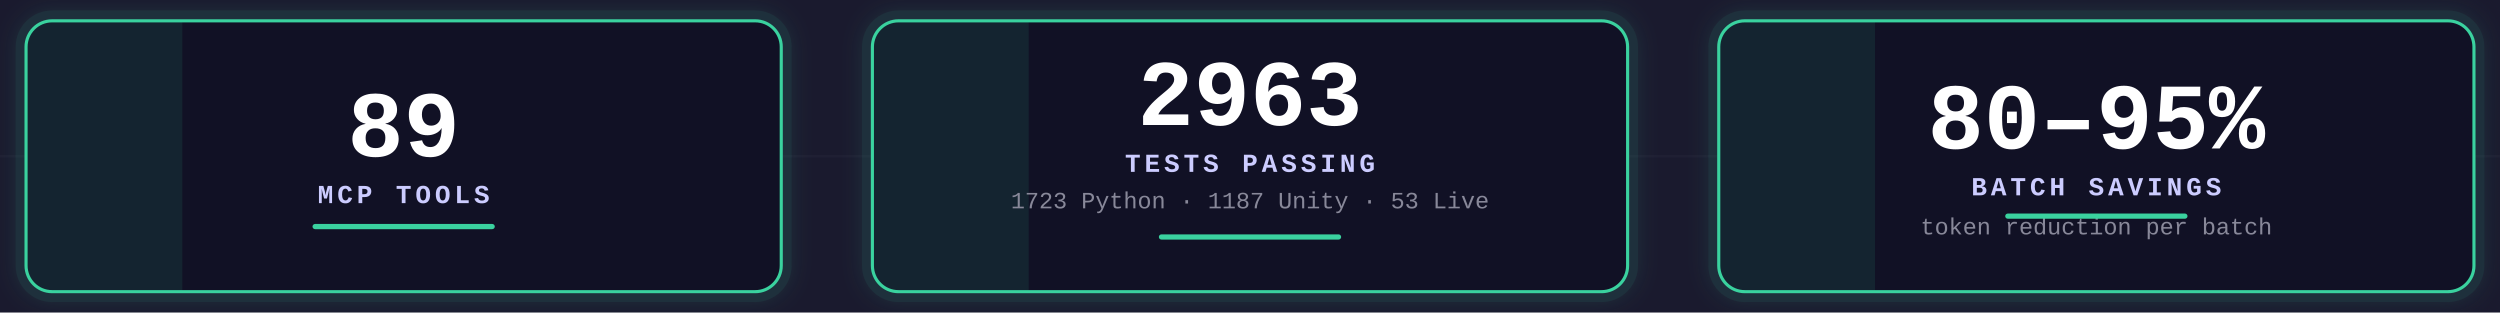
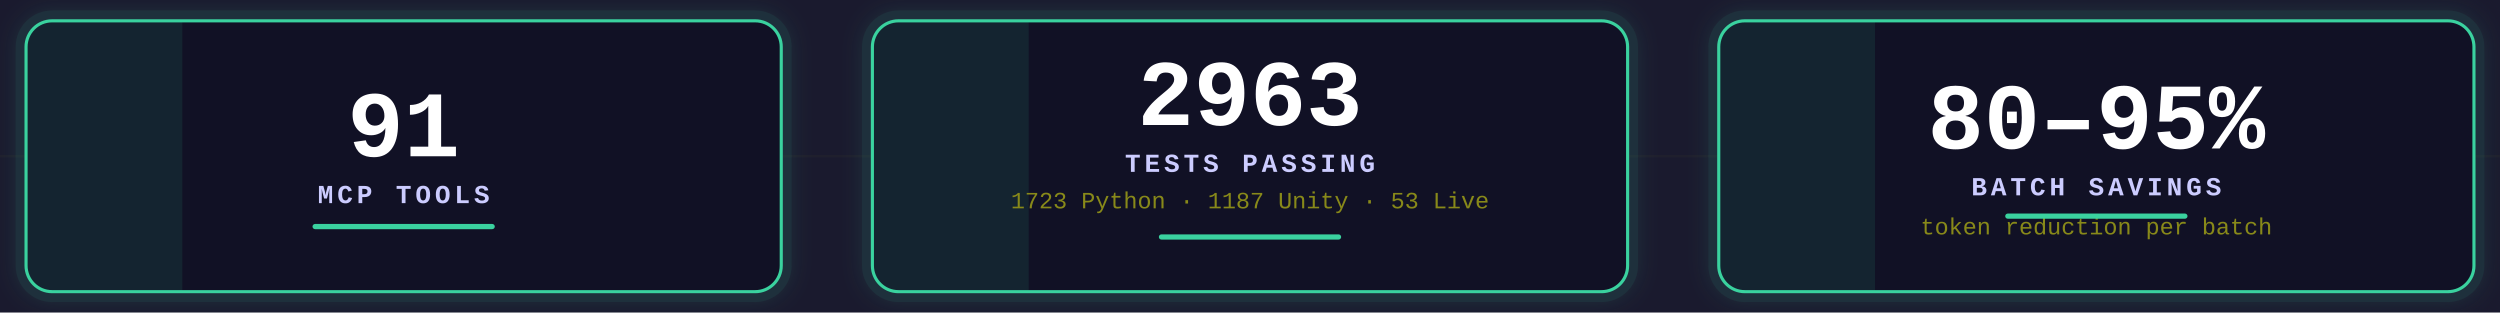
- <svg xmlns="http://www.w3.org/2000/svg" viewBox="0 0 960 120" width="960" height="120" role="img" aria-label="Unity MCP stats: 89 MCP Tools, 2963 Tests (1723 Python + 1187 Unity + 53 Live), 80-95% Batch Savings">
+ <svg xmlns="http://www.w3.org/2000/svg" viewBox="0 0 960 120" width="960" height="120" role="img" aria-label="Unity MCP stats: 91 MCP Tools, 2963 Tests (1723 Python + 1187 Unity + 53 Live), 80-95% Batch Savings">
  <defs>
    <filter id="sg" x="-25%" y="-30%" width="150%" height="160%">
      <feGaussianBlur stdDeviation="4" result="b" />
      <feMerge>
        <feMergeNode in="b" />
        <feMergeNode in="SourceGraphic" />
      </feMerge>
    </filter>
    <clipPath id="c1">
      <rect x="10" y="8" width="290" height="104" rx="10" />
    </clipPath>
    <clipPath id="c2">
      <rect x="335" y="8" width="290" height="104" rx="10" />
    </clipPath>
    <clipPath id="c3">
      <rect x="660" y="8" width="290" height="104" rx="10" />
    </clipPath>
  </defs>
  <rect width="960" height="120" fill="#1a1a2e" />
-   <line x1="0" y1="60" x2="960" y2="60" stroke="#888899" stroke-opacity="0.05" stroke-width="1" />
+   <line x1="0" y1="60" x2="960" y2="60" stroke="#888919" stroke-opacity="0.05" stroke-width="1" />
  <rect x="10" y="8" width="290" height="104" rx="10" fill="none" stroke="#3ad29f" stroke-width="8" opacity="0.12" filter="url(#sg)">
    <animate attributeName="opacity" values="0.25;0.7;0.25" dur="3s" repeatCount="indefinite" begin="0s" />
  </rect>
  <rect x="10" y="8" width="290" height="104" rx="10" fill="#111125" />
  <rect x="10" y="8" width="290" height="104" rx="10" fill="none" stroke="#3ad29f" stroke-width="1.2" />
  <g clip-path="url(#c1)">
    <rect x="10" y="8" width="60" height="104" fill="#3ad29f" fill-opacity="0.10">
      <animateTransform attributeName="transform" type="translate" values="-100,0;400,0" dur="3s" repeatCount="indefinite" begin="0s" />
    </rect>
  </g>
-   <text x="155" y="60" text-anchor="middle" font-family="ui-monospace,SFMono-Regular,'SF Mono',Menlo,Consolas,'Liberation Mono',monospace" font-size="36" font-weight="700" fill="#ffffff">89</text>
+   <text x="155" y="60" text-anchor="middle" font-family="ui-monospace,SFMono-Regular,'SF Mono',Menlo,Consolas,'Liberation Mono',monospace" font-size="36" font-weight="700" fill="#ffffff">91</text>
  <text x="155" y="78" text-anchor="middle" font-family="ui-monospace,SFMono-Regular,'SF Mono',Menlo,Consolas,'Liberation Mono',monospace" font-size="10" font-weight="700" fill="#ccccff" letter-spacing="1.5">MCP TOOLS</text>
  <rect x="120" y="86" width="70" height="2" rx="1" fill="#3ad29f">
    <animate attributeName="opacity" values="0.6;1;0.6" dur="2s" repeatCount="indefinite" begin="0s" />
  </rect>
  <rect x="335" y="8" width="290" height="104" rx="10" fill="none" stroke="#3ad29f" stroke-width="8" opacity="0.12" filter="url(#sg)">
    <animate attributeName="opacity" values="0.25;0.7;0.25" dur="3s" repeatCount="indefinite" begin="0.6s" />
  </rect>
  <rect x="335" y="8" width="290" height="104" rx="10" fill="#111125" />
  <rect x="335" y="8" width="290" height="104" rx="10" fill="none" stroke="#3ad29f" stroke-width="1.2" />
  <g clip-path="url(#c2)">
    <rect x="335" y="8" width="60" height="104" fill="#3ad29f" fill-opacity="0.10">
      <animateTransform attributeName="transform" type="translate" values="-100,0;400,0" dur="3s" repeatCount="indefinite" begin="0.5s" />
    </rect>
  </g>
  <text x="480" y="48" text-anchor="middle" font-family="ui-monospace,SFMono-Regular,'SF Mono',Menlo,Consolas,'Liberation Mono',monospace" font-size="36" font-weight="700" fill="#ffffff">2963</text>
  <text x="480" y="66" text-anchor="middle" font-family="ui-monospace,SFMono-Regular,'SF Mono',Menlo,Consolas,'Liberation Mono',monospace" font-size="10" font-weight="700" fill="#ccccff" letter-spacing="1.5">TESTS PASSING</text>
-   <text x="480" y="80" text-anchor="middle" font-family="ui-monospace,SFMono-Regular,'SF Mono',Menlo,Consolas,'Liberation Mono',monospace" font-size="9" fill="#888899">1723 Python · 1187 Unity · 53 Live</text>
+   <text x="480" y="80" text-anchor="middle" font-family="ui-monospace,SFMono-Regular,'SF Mono',Menlo,Consolas,'Liberation Mono',monospace" font-size="9" fill="#888919">1723 Python · 1187 Unity · 53 Live</text>
  <rect x="445" y="90" width="70" height="2" rx="1" fill="#3ad29f">
    <animate attributeName="opacity" values="0.6;1;0.6" dur="2s" repeatCount="indefinite" begin="0.4s" />
  </rect>
  <rect x="660" y="8" width="290" height="104" rx="10" fill="none" stroke="#3ad29f" stroke-width="8" opacity="0.12" filter="url(#sg)">
    <animate attributeName="opacity" values="0.25;0.7;0.25" dur="3s" repeatCount="indefinite" begin="1.2s" />
  </rect>
  <rect x="660" y="8" width="290" height="104" rx="10" fill="#111125" />
  <rect x="660" y="8" width="290" height="104" rx="10" fill="none" stroke="#3ad29f" stroke-width="1.2" />
  <g clip-path="url(#c3)">
    <rect x="660" y="8" width="60" height="104" fill="#3ad29f" fill-opacity="0.10">
      <animateTransform attributeName="transform" type="translate" values="-100,0;400,0" dur="3s" repeatCount="indefinite" begin="1.0s" />
    </rect>
  </g>
  <text x="805" y="57" text-anchor="middle" font-family="ui-monospace,SFMono-Regular,'SF Mono',Menlo,Consolas,'Liberation Mono',monospace" font-size="36" font-weight="700" fill="#ffffff">80–95%</text>
  <text x="805" y="75" text-anchor="middle" font-family="ui-monospace,SFMono-Regular,'SF Mono',Menlo,Consolas,'Liberation Mono',monospace" font-size="10" font-weight="700" fill="#ccccff" letter-spacing="1.5">BATCH SAVINGS</text>
-   <text x="805" y="90" text-anchor="middle" font-family="ui-monospace,SFMono-Regular,'SF Mono',Menlo,Consolas,'Liberation Mono',monospace" font-size="9" fill="#888899">token reduction per batch</text>
+   <text x="805" y="90" text-anchor="middle" font-family="ui-monospace,SFMono-Regular,'SF Mono',Menlo,Consolas,'Liberation Mono',monospace" font-size="9" fill="#888919">token reduction per batch</text>
  <rect x="770" y="82" width="70" height="2" rx="1" fill="#3ad29f">
    <animate attributeName="opacity" values="0.6;1;0.6" dur="2s" repeatCount="indefinite" begin="0.8s" />
  </rect>
</svg>
